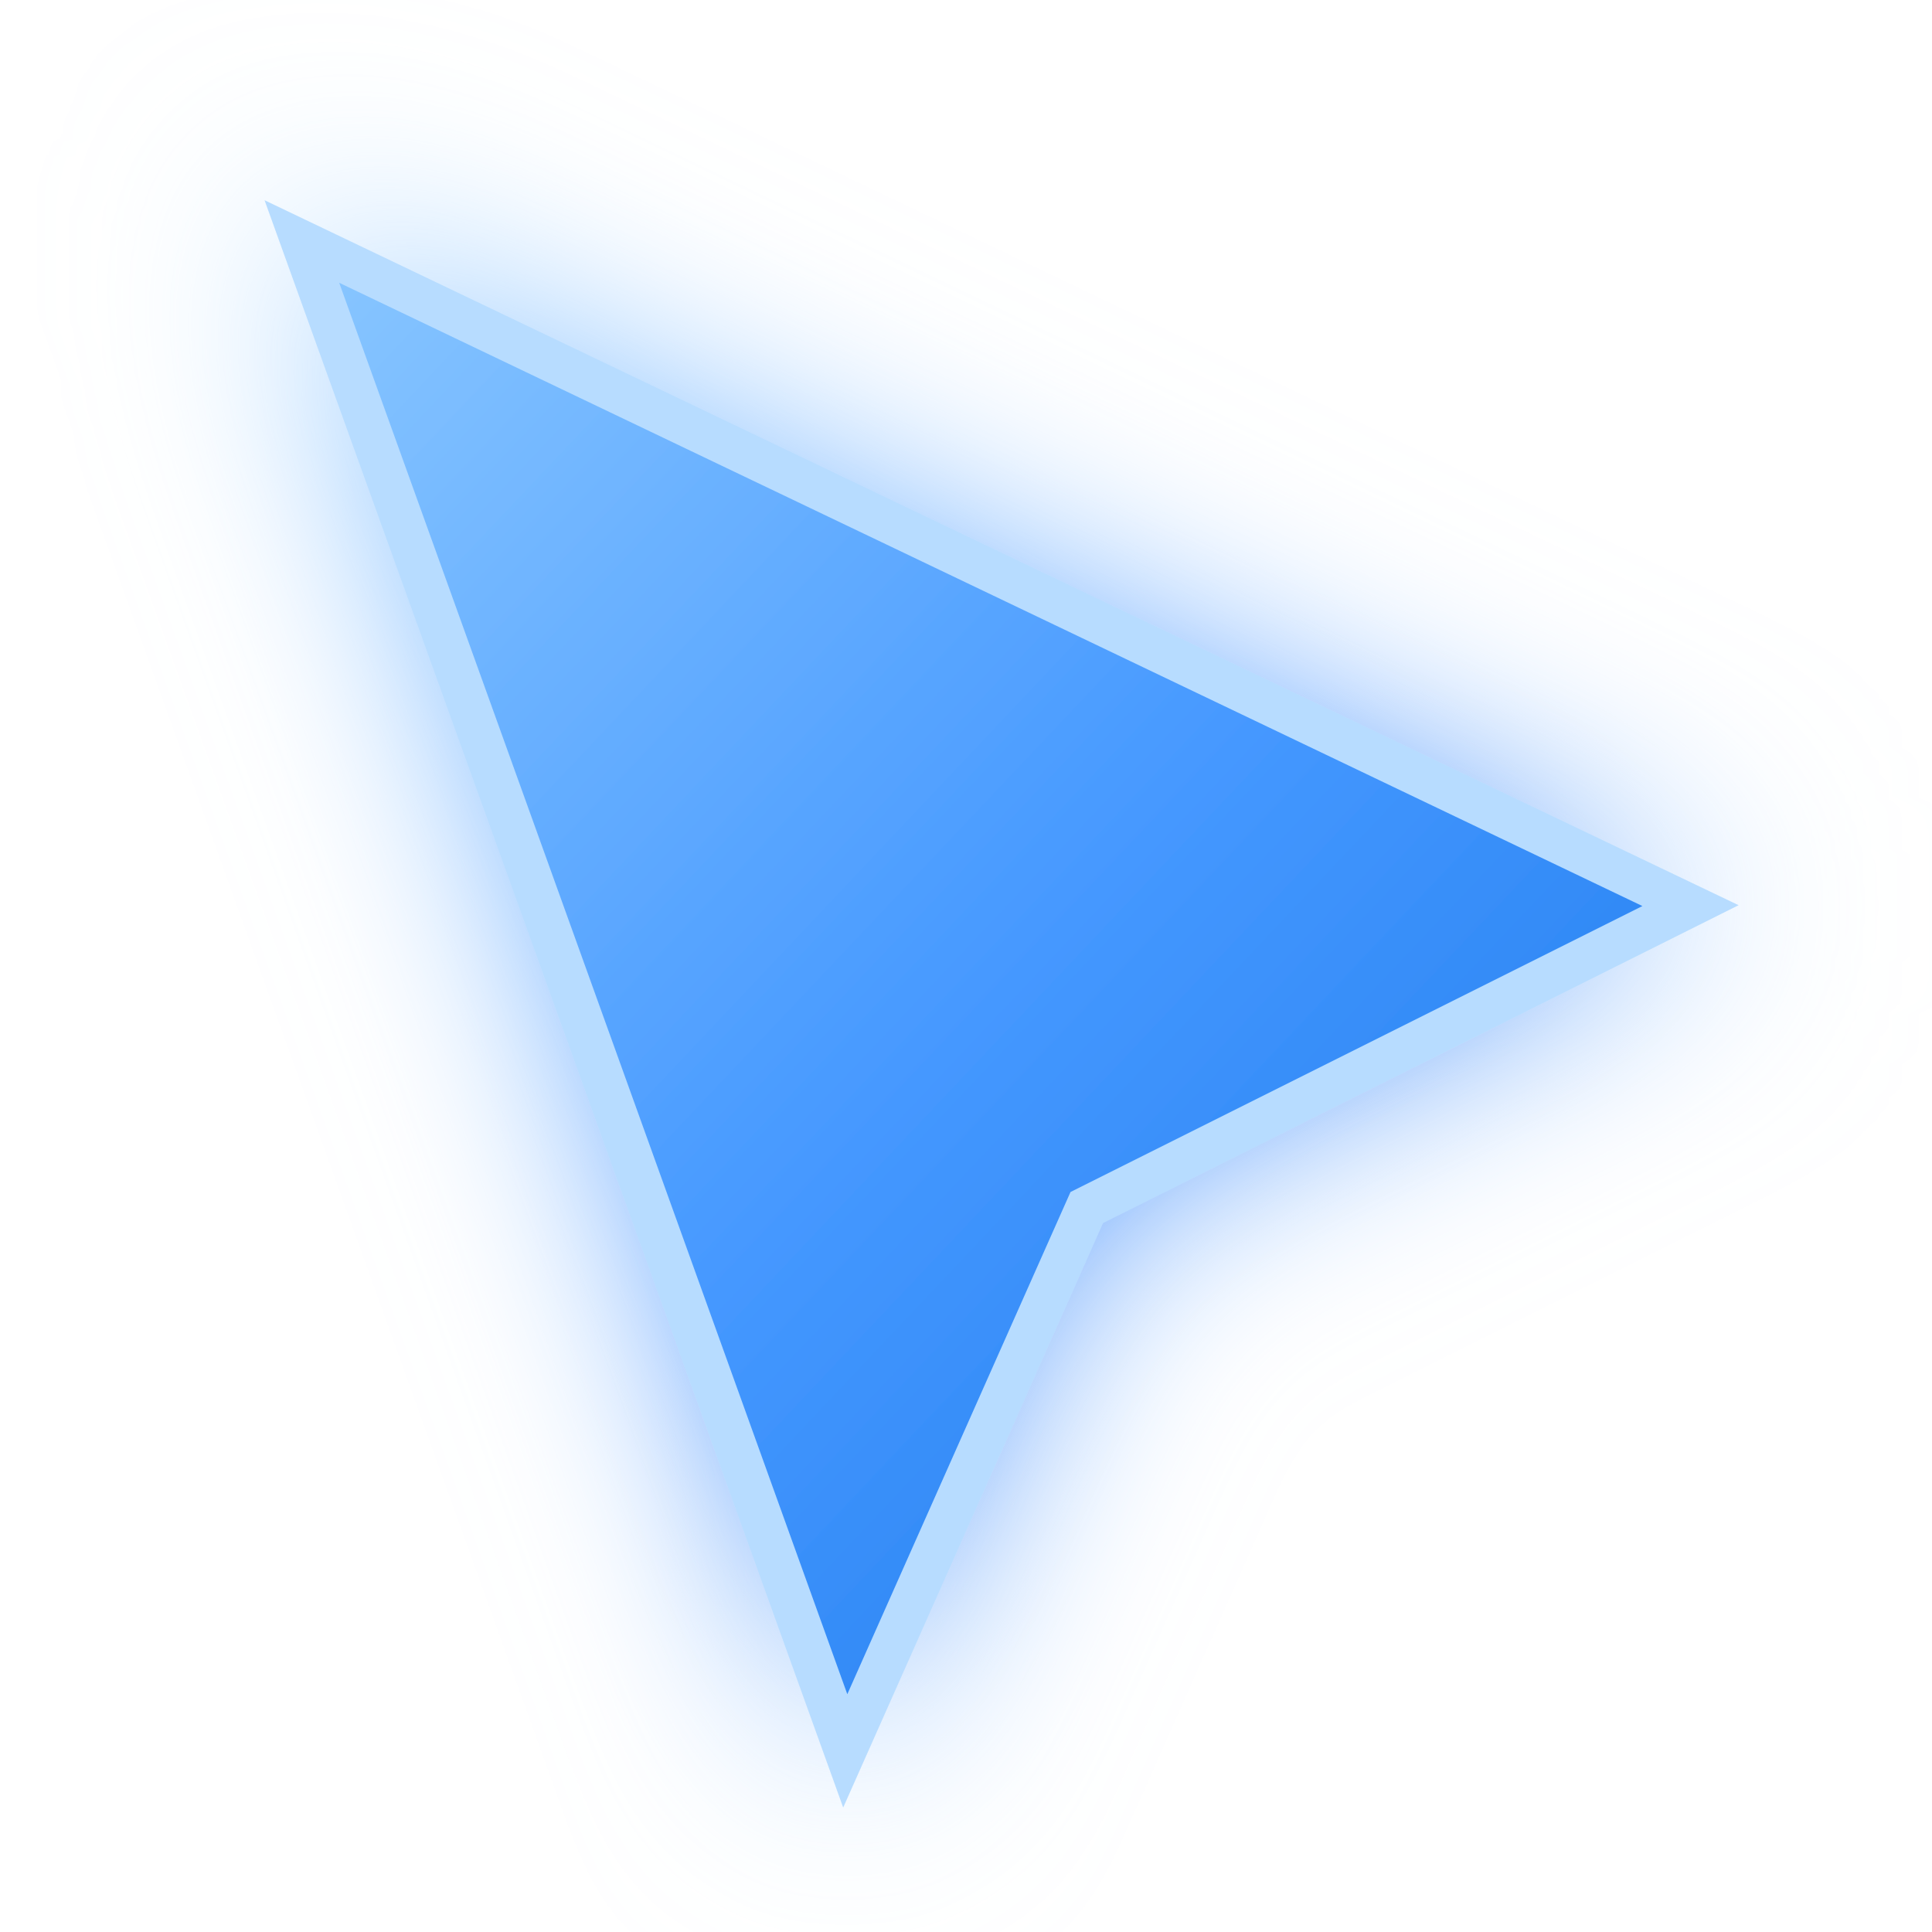
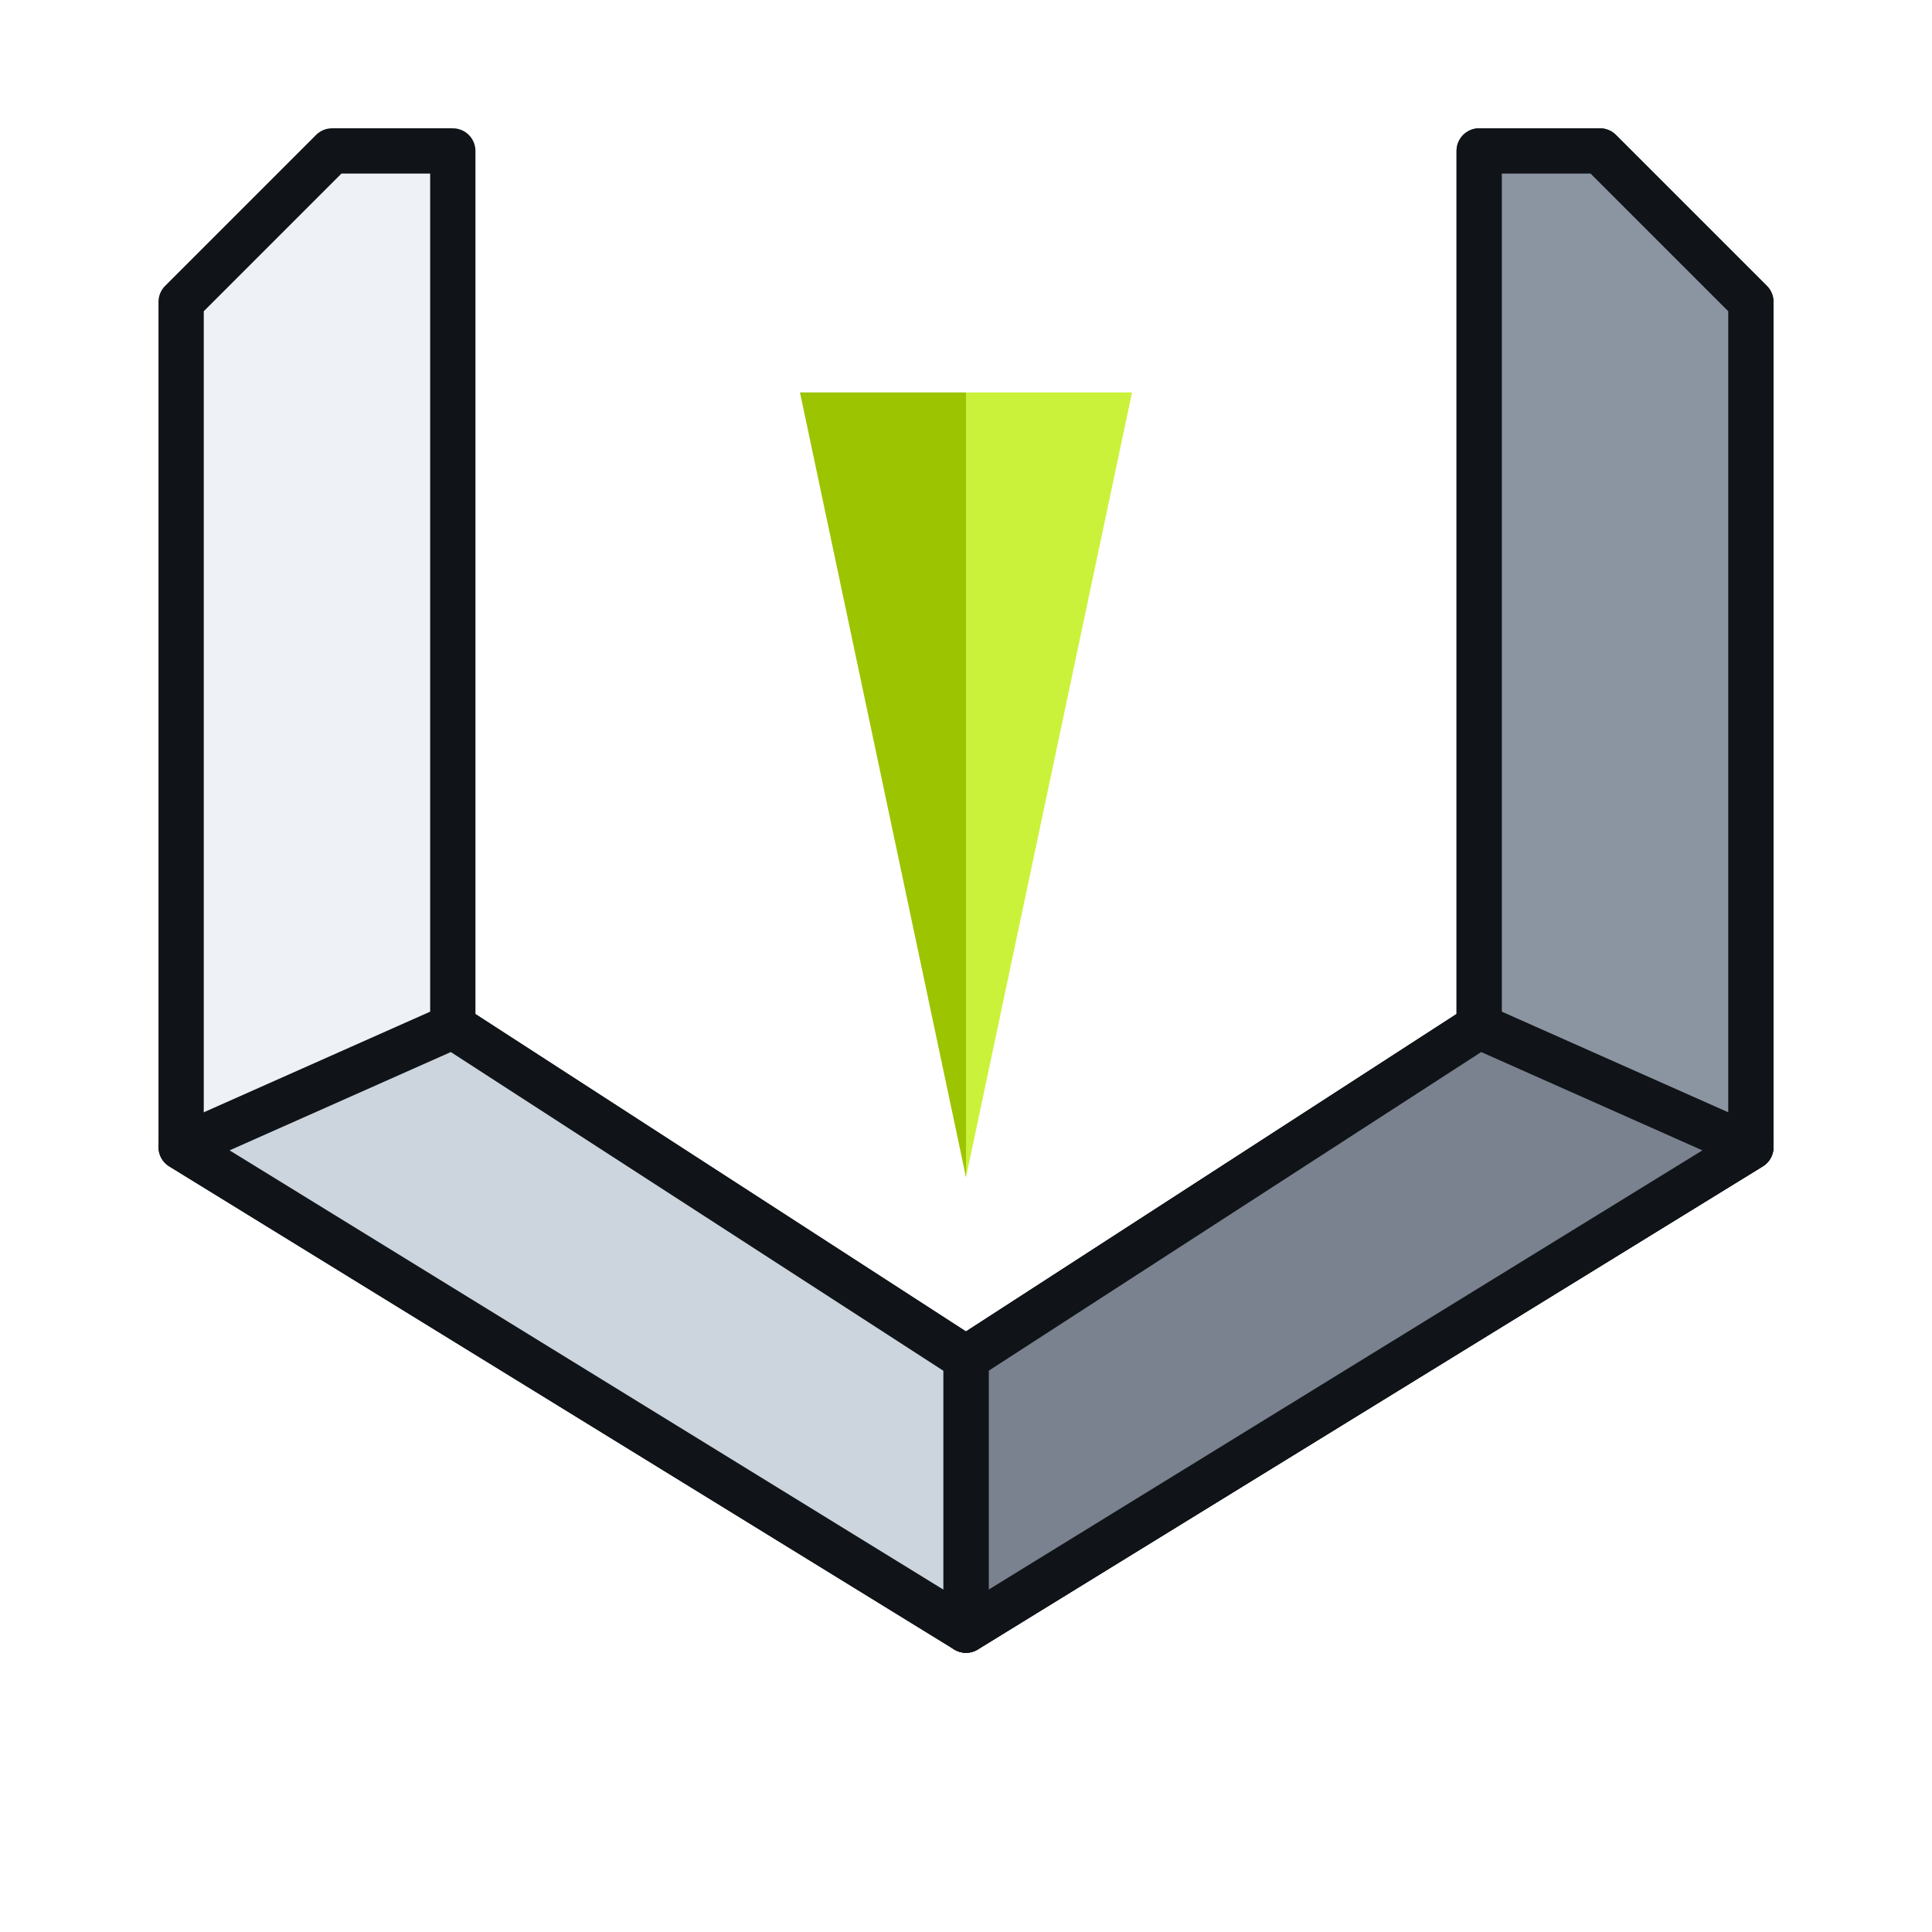
- <svg xmlns="http://www.w3.org/2000/svg" width="32" height="32" viewBox="0 0 32 32">
-   <defs>
-     <filter id="glow" x="-50%" y="-50%" width="200%" height="200%">
-       <feGaussianBlur stdDeviation="1.8" result="blur" />
-       <feMerge>
-         <feMergeNode in="blur" />
-         <feMergeNode in="SourceGraphic" />
-       </feMerge>
-     </filter>
-     <linearGradient id="blue" x1="0" y1="0" x2="1" y2="1">
-       <stop offset="0" stop-color="#8ac7ff" />
-       <stop offset="0.5" stop-color="#4598ff" />
-       <stop offset="1" stop-color="#1474e8" />
-     </linearGradient>
-   </defs>
-   <path d="M5 4 L28 15 L18 20 L14 29 Z" fill="url(#blue)" stroke="#b7dcff" stroke-width="0.7" filter="url(#glow)" />
+ <svg xmlns="http://www.w3.org/2000/svg" viewBox="0 0 128 128" width="512" height="512">
+   <g stroke="#101418" stroke-width="3" stroke-linejoin="round" stroke-linecap="round">
+     <path d="M22 10 L12 20 L12 76 L64 108 L116 76 L116 20 L106 10 L98 10 L98 68 L64 90 L30 68 L30 10 Z" fill="#eef2f6" />
+     <path d="M98 10 L106 10 L116 20 L116 76 L64 108 L64 90 L98 68 Z" fill="#8b95a1" />
+     <path d="M116 76 L64 108 L64 90 L98 68 Z" fill="#79828e" />
+     <path d="M12 76 L64 108 L64 90 L30 68 Z" fill="#ccd4dd" />
+   </g>
+   <path d="M64 78 L53 26 L64 26 Z" fill="#9dc400" />
+   <path d="M64 78 L75 26 L64 26 Z" fill="#cbf23a" />
</svg>
